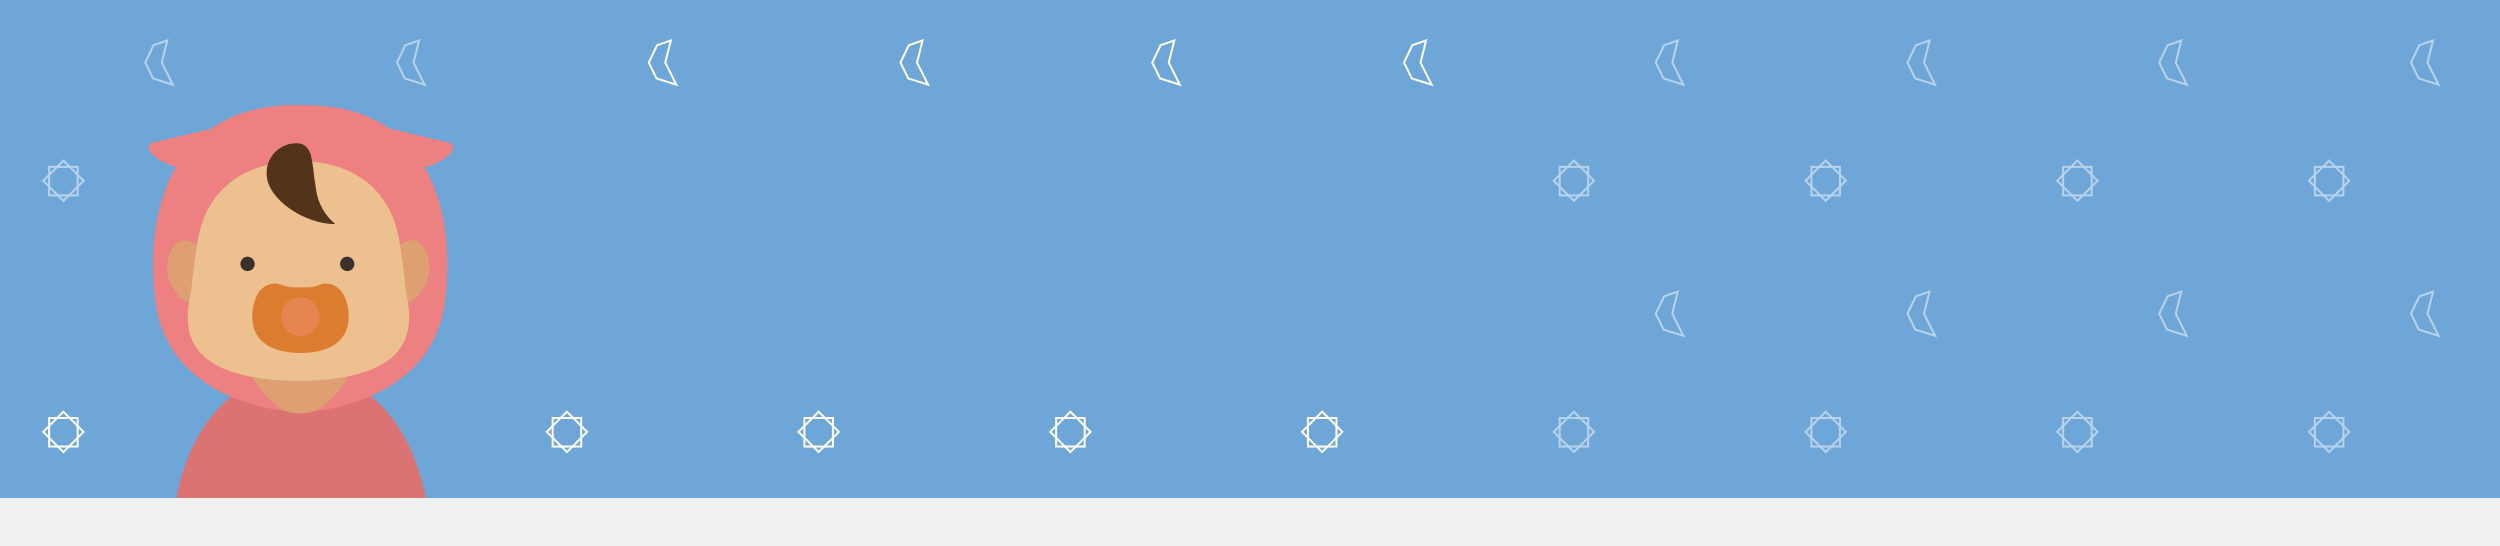
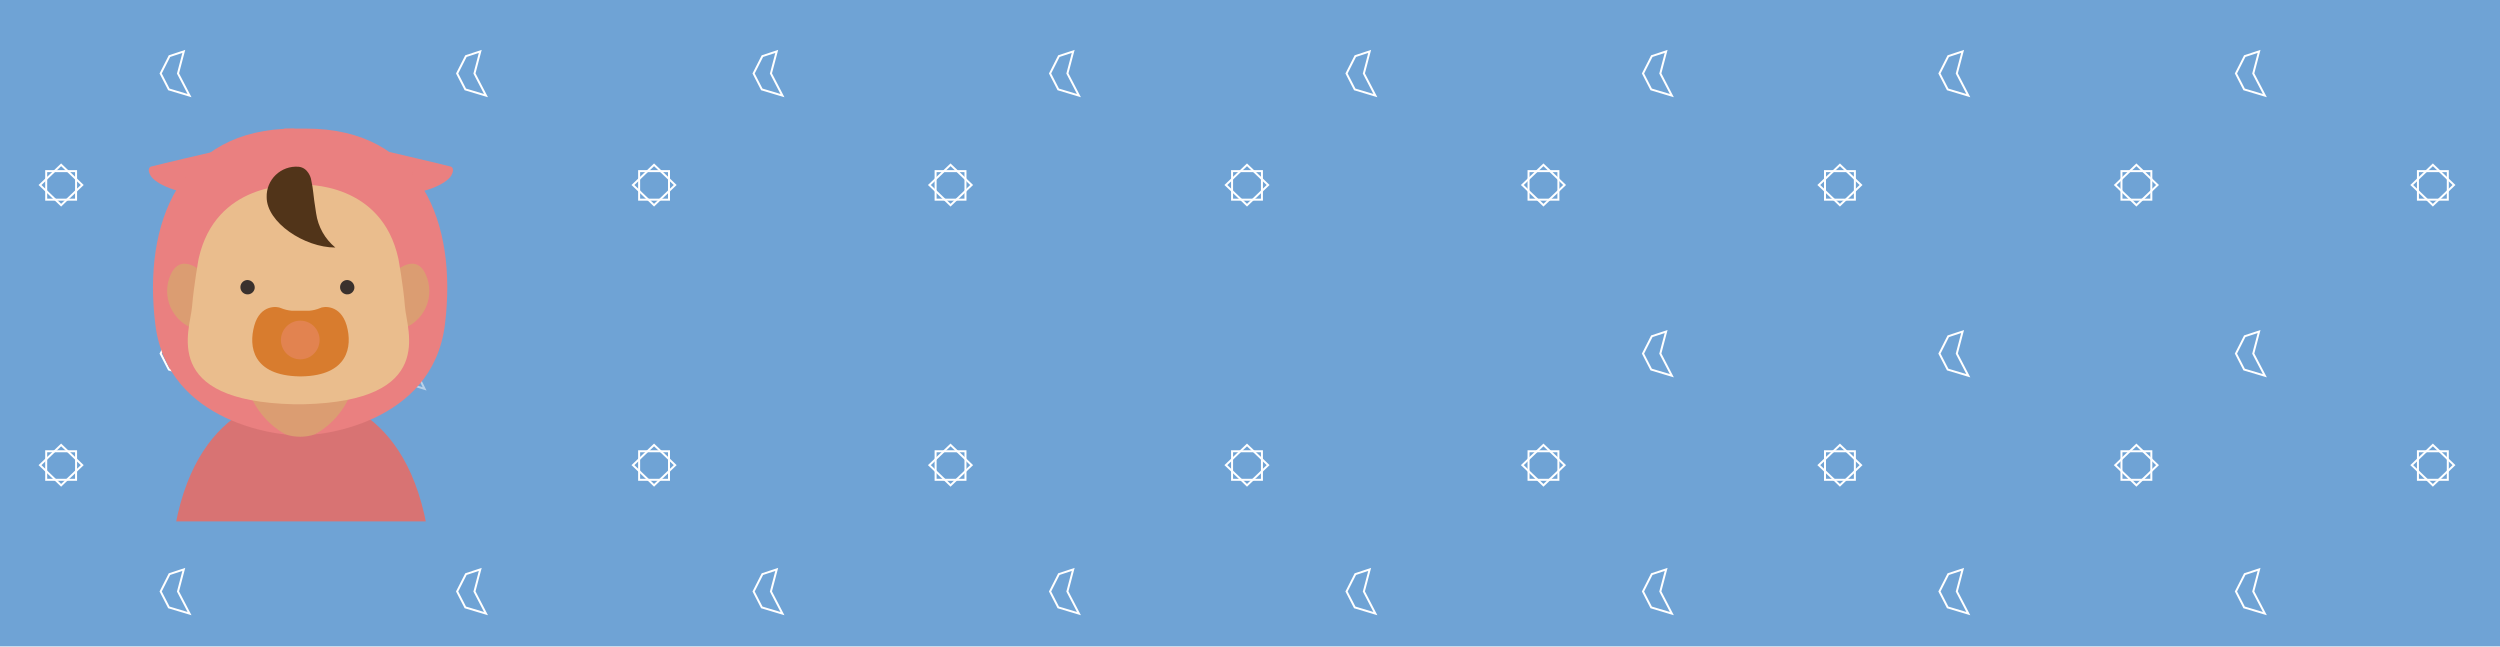
- <svg xmlns="http://www.w3.org/2000/svg" viewBox="0 0 375 81.78">
+ <svg xmlns="http://www.w3.org/2000/svg" viewBox="0 0 375 96.94">
  <defs>
-     <style>.cls-1,.cls-3{fill:none;}.cls-2{fill:#6fa6d8;}.cls-3{stroke:#fff;stroke-miterlimit:10;stroke-width:0.3px;}.cls-4{opacity:0.5;}.cls-5{clip-path:url(#clip-path);}.cls-6{fill:#db7373;}.cls-7{fill:#ed8080;}.cls-8{fill:#dea072;}.cls-9{fill:#edc090;}.cls-10{fill:#513419;}.cls-11{fill:#3a312d;}.cls-12{fill:#db7c2e;}.cls-13{fill:#e58650;}</style>
+     <style>.cls-1,.cls-3{fill:none;}.cls-2{fill:#6fa3d5;}.cls-3{stroke:#fff;stroke-miterlimit:10;stroke-width:0.3px;}.cls-4{opacity:0.5;}.cls-5{clip-path:url(#clip-path);}.cls-6{fill:#d87373;}.cls-7{fill:#ea8080;}.cls-8{fill:#db9d72;}.cls-9{fill:#eabd8d;}.cls-10{fill:#513419;}.cls-11{fill:#3a312d;}.cls-12{fill:#d87c2e;}.cls-13{fill:#e28350;}</style>
    <clipPath id="clip-path">
-       <rect class="cls-1" x="8" y="8.7" width="72.5" height="66" />
+       <rect class="cls-1" x="8" y="12.21" width="72.5" height="66" />
    </clipPath>
  </defs>
  <g id="레이어_2" data-name="레이어 2">
    <g id="레이어_1-2" data-name="레이어 1">
-       <rect class="cls-2" width="375" height="74.7" />
-       <polygon class="cls-3" points="139.21 12.7 136.24 11.77 135.07 9.38 136.33 6.78 138.39 6.07 137.55 9.38 139.21 12.7" />
-       <polygon class="cls-3" points="176.97 12.7 174.01 11.77 172.84 9.38 174.09 6.78 176.15 6.07 175.31 9.38 176.97 12.7" />
+       <rect class="cls-2" width="375" height="96.94" />
+       <polygon class="cls-3" points="9.17 30.78 6 27.75 9.17 24.72 12.34 27.75 9.17 30.78" />
+       <rect class="cls-3" x="6.93" y="25.67" width="4.48" height="4.28" />
+       <polygon class="cls-3" points="28.43 14.34 25.33 13.41 24.1 11.02 25.42 8.42 27.57 7.71 26.7 11.02 28.43 14.34" />
+       <polygon class="cls-3" points="53.64 30.78 50.47 27.75 53.64 24.72 56.81 27.75 53.64 30.78" />
+       <rect class="cls-3" x="51.4" y="25.67" width="4.48" height="4.28" />
+       <polygon class="cls-3" points="72.9 14.34 69.8 13.41 68.57 11.02 69.89 8.42 72.04 7.71 71.17 11.02 72.9 14.34" />
+       <polygon class="cls-3" points="98.11 30.78 94.94 27.75 98.11 24.72 101.28 27.75 98.11 30.78" />
+       <rect class="cls-3" x="95.87" y="25.67" width="4.48" height="4.28" />
+       <polygon class="cls-3" points="117.37 14.34 114.27 13.41 113.04 11.02 114.36 8.42 116.51 7.71 115.64 11.02 117.37 14.34" />
+       <polygon class="cls-3" points="142.58 30.78 139.41 27.75 142.58 24.72 145.75 27.75 142.58 30.78" />
+       <rect class="cls-3" x="140.34" y="25.67" width="4.48" height="4.28" />
+       <polygon class="cls-3" points="161.84 14.34 158.74 13.41 157.51 11.02 158.83 8.42 160.98 7.71 160.11 11.02 161.84 14.34" />
+       <polygon class="cls-3" points="187.05 30.78 183.88 27.75 187.05 24.72 190.22 27.75 187.05 30.78" />
+       <rect class="cls-3" x="184.81" y="25.67" width="4.48" height="4.28" />
+       <polygon class="cls-3" points="206.31 14.34 203.21 13.41 201.98 11.02 203.3 8.42 205.45 7.71 204.58 11.02 206.31 14.34" />
+       <polygon class="cls-3" points="231.52 30.78 228.35 27.75 231.52 24.72 234.69 27.75 231.52 30.78" />
+       <rect class="cls-3" x="229.28" y="25.67" width="4.48" height="4.28" />
+       <polygon class="cls-3" points="250.78 14.34 247.68 13.41 246.45 11.02 247.77 8.42 249.92 7.71 249.05 11.02 250.78 14.34" />
+       <polygon class="cls-3" points="275.99 30.78 272.82 27.75 275.99 24.72 279.16 27.75 275.99 30.78" />
+       <rect class="cls-3" x="273.75" y="25.67" width="4.48" height="4.28" />
+       <polygon class="cls-3" points="295.25 14.34 292.15 13.41 290.92 11.02 292.24 8.42 294.39 7.71 293.52 11.02 295.25 14.34" />
+       <polygon class="cls-3" points="320.46 30.78 317.29 27.75 320.46 24.72 323.63 27.75 320.46 30.78" />
+       <rect class="cls-3" x="318.22" y="25.67" width="4.48" height="4.28" />
+       <polygon class="cls-3" points="339.73 14.34 336.62 13.41 335.39 11.02 336.71 8.42 338.86 7.71 337.99 11.02 339.73 14.34" />
+       <polygon class="cls-3" points="364.93 30.78 361.76 27.75 364.93 24.72 368.1 27.75 364.93 30.78" />
+       <rect class="cls-3" x="362.69" y="25.67" width="4.48" height="4.28" />
+       <polygon class="cls-3" points="9.17 72.8 6 69.77 9.17 66.74 12.34 69.77 9.17 72.8" />
+       <rect class="cls-3" x="6.93" y="67.69" width="4.48" height="4.28" />
+       <polygon class="cls-3" points="28.43 56.36 25.33 55.43 24.1 53.04 25.42 50.44 27.57 49.73 26.7 53.04 28.43 56.36" />
+       <polygon class="cls-3" points="98.11 72.8 94.94 69.77 98.11 66.74 101.28 69.77 98.11 72.8" />
+       <rect class="cls-3" x="95.87" y="67.69" width="4.48" height="4.28" />
+       <polygon class="cls-3" points="142.58 72.8 139.41 69.77 142.58 66.74 145.75 69.77 142.58 72.8" />
+       <rect class="cls-3" x="140.34" y="67.69" width="4.48" height="4.28" />
+       <polygon class="cls-3" points="187.05 72.8 183.88 69.77 187.05 66.74 190.22 69.77 187.05 72.8" />
+       <rect class="cls-3" x="184.81" y="67.69" width="4.48" height="4.28" />
+       <polygon class="cls-3" points="231.52 72.8 228.35 69.77 231.52 66.74 234.69 69.77 231.52 72.8" />
+       <rect class="cls-3" x="229.28" y="67.69" width="4.48" height="4.28" />
+       <polygon class="cls-3" points="250.78 56.36 247.68 55.43 246.45 53.04 247.77 50.44 249.92 49.73 249.05 53.04 250.78 56.36" />
+       <polygon class="cls-3" points="275.99 72.8 272.82 69.77 275.99 66.74 279.16 69.77 275.99 72.8" />
+       <rect class="cls-3" x="273.75" y="67.69" width="4.48" height="4.28" />
+       <polygon class="cls-3" points="295.25 56.36 292.15 55.43 290.92 53.04 292.24 50.44 294.39 49.73 293.52 53.04 295.25 56.36" />
+       <polygon class="cls-3" points="320.46 72.8 317.29 69.77 320.46 66.74 323.63 69.77 320.46 72.8" />
+       <rect class="cls-3" x="318.22" y="67.69" width="4.48" height="4.28" />
+       <polygon class="cls-3" points="339.73 56.36 336.62 55.43 335.39 53.04 336.71 50.44 338.86 49.73 337.99 53.04 339.73 56.36" />
+       <polygon class="cls-3" points="364.93 72.8 361.76 69.77 364.93 66.74 368.1 69.77 364.93 72.8" />
+       <rect class="cls-3" x="362.69" y="67.69" width="4.48" height="4.28" />
+       <polygon class="cls-3" points="28.43 92.04 25.33 91.11 24.1 88.72 25.42 86.12 27.57 85.41 26.7 88.72 28.43 92.04" />
+       <polygon class="cls-3" points="72.9 92.04 69.8 91.11 68.57 88.72 69.89 86.12 72.04 85.41 71.17 88.72 72.9 92.04" />
+       <polygon class="cls-3" points="117.37 92.04 114.27 91.11 113.04 88.72 114.36 86.12 116.51 85.41 115.64 88.72 117.37 92.04" />
+       <polygon class="cls-3" points="161.84 92.04 158.74 91.11 157.51 88.72 158.83 86.12 160.98 85.41 160.11 88.72 161.84 92.04" />
+       <polygon class="cls-3" points="206.31 92.04 203.21 91.11 201.98 88.72 203.3 86.12 205.45 85.41 204.58 88.72 206.31 92.04" />
+       <polygon class="cls-3" points="250.78 92.04 247.68 91.11 246.45 88.72 247.77 86.12 249.92 85.41 249.05 88.72 250.78 92.04" />
+       <polygon class="cls-3" points="295.25 92.04 292.15 91.11 290.92 88.72 292.24 86.12 294.39 85.41 293.52 88.72 295.25 92.04" />
+       <polygon class="cls-3" points="339.73 92.04 336.62 91.11 335.39 88.72 336.71 86.12 338.86 85.41 337.99 88.72 339.73 92.04" />
      <g class="cls-4">
-         <rect class="cls-3" x="7.37" y="24.97" width="4.28" height="4.28" transform="translate(-16.38 14.67) rotate(-45)" />
-         <rect class="cls-3" x="7.37" y="25.03" width="4.28" height="4.28" />
-         <polygon class="cls-3" points="25.92 12.7 22.96 11.77 21.79 9.38 23.04 6.78 25.1 6.07 24.27 9.38 25.92 12.7" />
-       </g>
-       <rect class="cls-3" x="7.37" y="62.64" width="4.28" height="4.28" transform="translate(-43.02 25.7) rotate(-45)" />
-       <rect class="cls-3" x="7.37" y="62.7" width="4.28" height="4.28" />
-       <g class="cls-4">
-         <rect class="cls-3" x="45.14" y="62.64" width="4.28" height="4.28" transform="translate(-31.96 52.4) rotate(-45)" />
-         <rect class="cls-3" x="45.14" y="62.7" width="4.28" height="4.28" />
-         <polygon class="cls-3" points="63.69 50.37 60.72 49.44 59.55 47.05 60.8 44.45 62.86 43.74 62.03 47.05 63.69 50.37" />
-       </g>
-       <rect class="cls-3" x="82.9" y="62.64" width="4.28" height="4.28" transform="translate(-20.9 79.11) rotate(-45)" />
-       <rect class="cls-3" x="82.9" y="62.7" width="4.28" height="4.28" />
-       <rect class="cls-3" x="120.66" y="62.64" width="4.28" height="4.28" transform="translate(-9.84 105.81) rotate(-45)" />
-       <rect class="cls-3" x="120.66" y="62.7" width="4.28" height="4.28" />
-       <rect class="cls-3" x="158.42" y="62.64" width="4.28" height="4.28" transform="translate(1.22 132.51) rotate(-45)" />
-       <rect class="cls-3" x="158.42" y="62.7" width="4.28" height="4.28" />
-       <rect class="cls-3" x="196.19" y="62.64" width="4.28" height="4.28" transform="translate(12.28 159.21) rotate(-45)" />
-       <rect class="cls-3" x="196.19" y="62.7" width="4.28" height="4.28" />
-       <g class="cls-4">
-         <rect class="cls-3" x="233.95" y="62.64" width="4.28" height="4.28" transform="translate(23.36 185.95) rotate(-45.01)" />
-         <rect class="cls-3" x="233.95" y="62.7" width="4.28" height="4.28" />
-         <polygon class="cls-3" points="252.5 50.37 249.53 49.44 248.36 47.05 249.62 44.45 251.67 43.74 250.84 47.05 252.5 50.37" />
-       </g>
-       <g class="cls-4">
-         <rect class="cls-3" x="271.71" y="62.64" width="4.28" height="4.28" transform="translate(34.43 212.66) rotate(-45.01)" />
-         <rect class="cls-3" x="271.71" y="62.7" width="4.28" height="4.28" />
-         <polygon class="cls-3" points="290.26 50.37 287.29 49.44 286.12 47.05 287.38 44.45 289.44 43.74 288.6 47.05 290.26 50.37" />
-       </g>
-       <g class="cls-4">
-         <rect class="cls-3" x="309.47" y="62.64" width="4.28" height="4.28" transform="translate(45.49 239.36) rotate(-45.01)" />
-         <rect class="cls-3" x="309.47" y="62.7" width="4.28" height="4.28" />
-         <polygon class="cls-3" points="328.02 50.37 325.06 49.44 323.88 47.05 325.14 44.45 327.2 43.74 326.36 47.05 328.02 50.37" />
-       </g>
-       <g class="cls-4">
-         <rect class="cls-3" x="347.23" y="62.64" width="4.28" height="4.28" transform="translate(56.56 266.07) rotate(-45.01)" />
-         <rect class="cls-3" x="347.23" y="62.7" width="4.28" height="4.28" />
-         <polygon class="cls-3" points="365.78 50.37 362.82 49.44 361.64 47.05 362.9 44.45 364.96 43.74 364.12 47.05 365.78 50.37" />
-       </g>
-       <g class="cls-4">
-         <rect class="cls-3" x="45.14" y="24.97" width="4.28" height="4.28" transform="translate(-5.32 41.37) rotate(-45)" />
-         <rect class="cls-3" x="45.14" y="25.03" width="4.28" height="4.28" />
-         <polygon class="cls-3" points="63.69 12.7 60.72 11.77 59.55 9.38 60.8 6.78 62.86 6.07 62.03 9.38 63.69 12.7" />
-       </g>
-       <polygon class="cls-3" points="101.45 12.7 98.48 11.77 97.31 9.38 98.57 6.78 100.63 6.07 99.79 9.38 101.45 12.7" />
-       <polygon class="cls-3" points="214.74 12.7 211.77 11.77 210.6 9.38 211.85 6.78 213.91 6.07 213.08 9.38 214.74 12.7" />
-       <g class="cls-4">
-         <rect class="cls-3" x="233.95" y="24.97" width="4.28" height="4.28" transform="translate(50 174.91) rotate(-45.01)" />
-         <rect class="cls-3" x="233.95" y="25.03" width="4.28" height="4.28" />
-         <polygon class="cls-3" points="252.5 12.7 249.53 11.77 248.36 9.38 249.62 6.78 251.67 6.07 250.84 9.38 252.5 12.7" />
-       </g>
-       <g class="cls-4">
-         <rect class="cls-3" x="271.71" y="24.97" width="4.28" height="4.28" transform="translate(61.07 201.61) rotate(-45.01)" />
-         <rect class="cls-3" x="271.71" y="25.03" width="4.28" height="4.28" />
-         <polygon class="cls-3" points="290.26 12.7 287.29 11.77 286.12 9.38 287.38 6.78 289.44 6.07 288.6 9.38 290.26 12.7" />
-       </g>
-       <g class="cls-4">
-         <rect class="cls-3" x="309.47" y="24.97" width="4.28" height="4.28" transform="translate(72.13 228.32) rotate(-45.01)" />
-         <rect class="cls-3" x="309.47" y="25.03" width="4.28" height="4.28" />
-         <polygon class="cls-3" points="328.02 12.7 325.06 11.77 323.88 9.38 325.14 6.78 327.2 6.07 326.36 9.38 328.02 12.7" />
-       </g>
-       <g class="cls-4">
-         <rect class="cls-3" x="347.23" y="24.97" width="4.28" height="4.28" transform="translate(83.19 255.03) rotate(-45.01)" />
-         <rect class="cls-3" x="347.23" y="25.03" width="4.28" height="4.28" />
-         <polygon class="cls-3" points="365.78 12.7 362.82 11.77 361.64 9.38 362.9 6.78 364.96 6.07 364.12 9.38 365.78 12.7" />
+         <rect class="cls-3" x="45.14" y="70.6" width="4.28" height="4.28" transform="translate(-37.59 54.74) rotate(-45)" />
+         <rect class="cls-3" x="45.14" y="70.66" width="4.28" height="4.28" />
+         <polygon class="cls-3" points="63.69 58.33 60.72 57.4 59.55 55.01 60.8 52.41 62.86 51.7 62.03 55.01 63.69 58.33" />
      </g>
      <g class="cls-5">
-         <path class="cls-6" d="M64,75.36C60.4,56,47,55.67,45.15,55.72S29.89,56,26.3,75.36c0,0,1.8,6.42,19.07,6.42S64,75.36,64,75.36Z" />
-         <path class="cls-7" d="M31.89,19.28s-7.4,1.72-9.28,2.21c0,0-.66.27,0,1.38s4.05,2.9,8.64,2.77Z" />
-         <path class="cls-7" d="M58.38,19.28s7.39,1.72,9.28,2.21c0,0,.66.27,0,1.38s-4,2.9-8.64,2.77Z" />
-         <path class="cls-8" d="M42.82,61.65a7.11,7.11,0,0,0,4.41,0c3.23-1.29,7.09-3.89,7.63-7.65s-21,0-21,0S36.45,60,42.82,61.65Z" />
-         <path class="cls-7" d="M42.82,61.65S25.2,60.38,23.3,45.17,27,15.78,44.12,15.78L48,50.19,37.06,54.43A12.26,12.26,0,0,0,42.82,61.65Z" />
-         <path class="cls-7" d="M53,54.43a12.31,12.31,0,0,1-5.76,7.22s17.62-1.27,19.51-16.48S63.09,15.78,45.93,15.78l-3.32,0,4,33.86Z" />
-         <path class="cls-8" d="M30.68,37.61s-3.37-3.54-5.05,0a6,6,0,0,0,3.82,8.31Z" />
-         <path class="cls-8" d="M58.84,37.61s3.37-3.54,5,0a6,6,0,0,1-3.82,8.31Z" />
-         <path class="cls-9" d="M60.75,42.56c-.28-3.5-1-7.29-1-7.29C57.25,23.88,46,24.13,44.8,24.19s-12.45-.31-15,11.08c0,0-.7,3.79-1,7.29S24,56.64,44.06,57.13v0h1.46v0C65.57,56.64,61,46,60.75,42.56Z" />
-         <path class="cls-10" d="M46.64,23.29s-.38-1.67-1.88-1.79A4.43,4.43,0,0,0,40,26.08c0,3.77,5.65,7.54,10.3,7.54a8.14,8.14,0,0,1-2.88-5.1C46.87,25.09,47.09,25.38,46.64,23.29Z" />
-         <path class="cls-11" d="M38.21,39.71a1.08,1.08,0,1,1-1.07-1.21A1.14,1.14,0,0,1,38.21,39.71Z" />
-         <path class="cls-11" d="M53.16,39.71a1.08,1.08,0,1,1-1.07-1.21A1.14,1.14,0,0,1,53.16,39.71Z" />
-         <path class="cls-12" d="M52,45.31c-.94-3.21-3.55-2.88-4-2.6a5.47,5.47,0,0,1-1.6.39H43.76a5.59,5.59,0,0,1-1.61-.39c-.5-.28-3.1-.61-4,2.6s-.24,7.51,6.78,7.64h.31C52.21,52.82,52.9,48.48,52,45.31Z" />
-         <path class="cls-13" d="M47.94,47.48a2.9,2.9,0,1,1-2.9-2.9A2.9,2.9,0,0,1,47.94,47.48Z" />
+         <path class="cls-6" d="M64,78.87C60.4,59.53,47,59.18,45.15,59.23s-15.26.3-18.85,19.64c0,0,1.8,6.42,19.07,6.42S64,78.87,64,78.87Z" />
+         <path class="cls-7" d="M31.89,22.79s-7.4,1.72-9.28,2.21c0,0-.66.27,0,1.38s4.05,2.9,8.64,2.77Z" />
+         <path class="cls-7" d="M58.38,22.79s7.39,1.72,9.28,2.21c0,0,.66.27,0,1.38s-4,2.9-8.64,2.77Z" />
+         <path class="cls-8" d="M42.82,65.16a7.11,7.11,0,0,0,4.41,0c3.23-1.29,7.09-3.89,7.63-7.65s-21,0-21,0S36.45,63.5,42.82,65.16Z" />
+         <path class="cls-7" d="M42.82,65.16S25.2,63.9,23.3,48.68,27,19.29,44.12,19.29L48,53.71,37.06,57.94A12.24,12.24,0,0,0,42.82,65.16Z" />
+         <path class="cls-7" d="M53,57.94a12.28,12.28,0,0,1-5.76,7.22S64.85,63.9,66.74,48.68,63.09,19.29,45.93,19.29l-3.32,0,4,33.86Z" />
+         <path class="cls-8" d="M30.68,41.13s-3.37-3.55-5.05,0a6,6,0,0,0,3.82,8.31Z" />
+         <path class="cls-8" d="M58.84,41.13s3.37-3.55,5,0a6,6,0,0,1-3.82,8.31Z" />
+         <path class="cls-9" d="M60.75,46.07c-.28-3.5-1-7.29-1-7.29C57.25,27.39,46,27.64,44.8,27.7s-12.45-.31-15,11.08c0,0-.7,3.79-1,7.29S24,60.15,44.06,60.64v0h1.46v0C65.57,60.15,61,49.49,60.75,46.07Z" />
+         <path class="cls-10" d="M46.64,26.8s-.38-1.67-1.88-1.79A4.44,4.44,0,0,0,40,29.59c0,3.77,5.65,7.54,10.3,7.54A8.14,8.14,0,0,1,47.42,32C46.87,28.6,47.09,28.89,46.64,26.8Z" />
+         <path class="cls-11" d="M38.21,43.22A1.08,1.08,0,1,1,37.14,42,1.14,1.14,0,0,1,38.21,43.22Z" />
+         <path class="cls-11" d="M53.16,43.22A1.08,1.08,0,1,1,52.09,42,1.14,1.14,0,0,1,53.16,43.22Z" />
+         <path class="cls-12" d="M52,48.82c-.94-3.21-3.55-2.88-4-2.6a5.47,5.47,0,0,1-1.6.39H43.76a5.59,5.59,0,0,1-1.61-.39c-.5-.28-3.1-.61-4,2.6s-.24,7.51,6.78,7.64h.31C52.21,56.33,52.9,52,52,48.82Z" />
+         <path class="cls-13" d="M47.94,51a2.9,2.9,0,1,1-2.9-2.9A2.89,2.89,0,0,1,47.94,51Z" />
      </g>
    </g>
  </g>
</svg>
